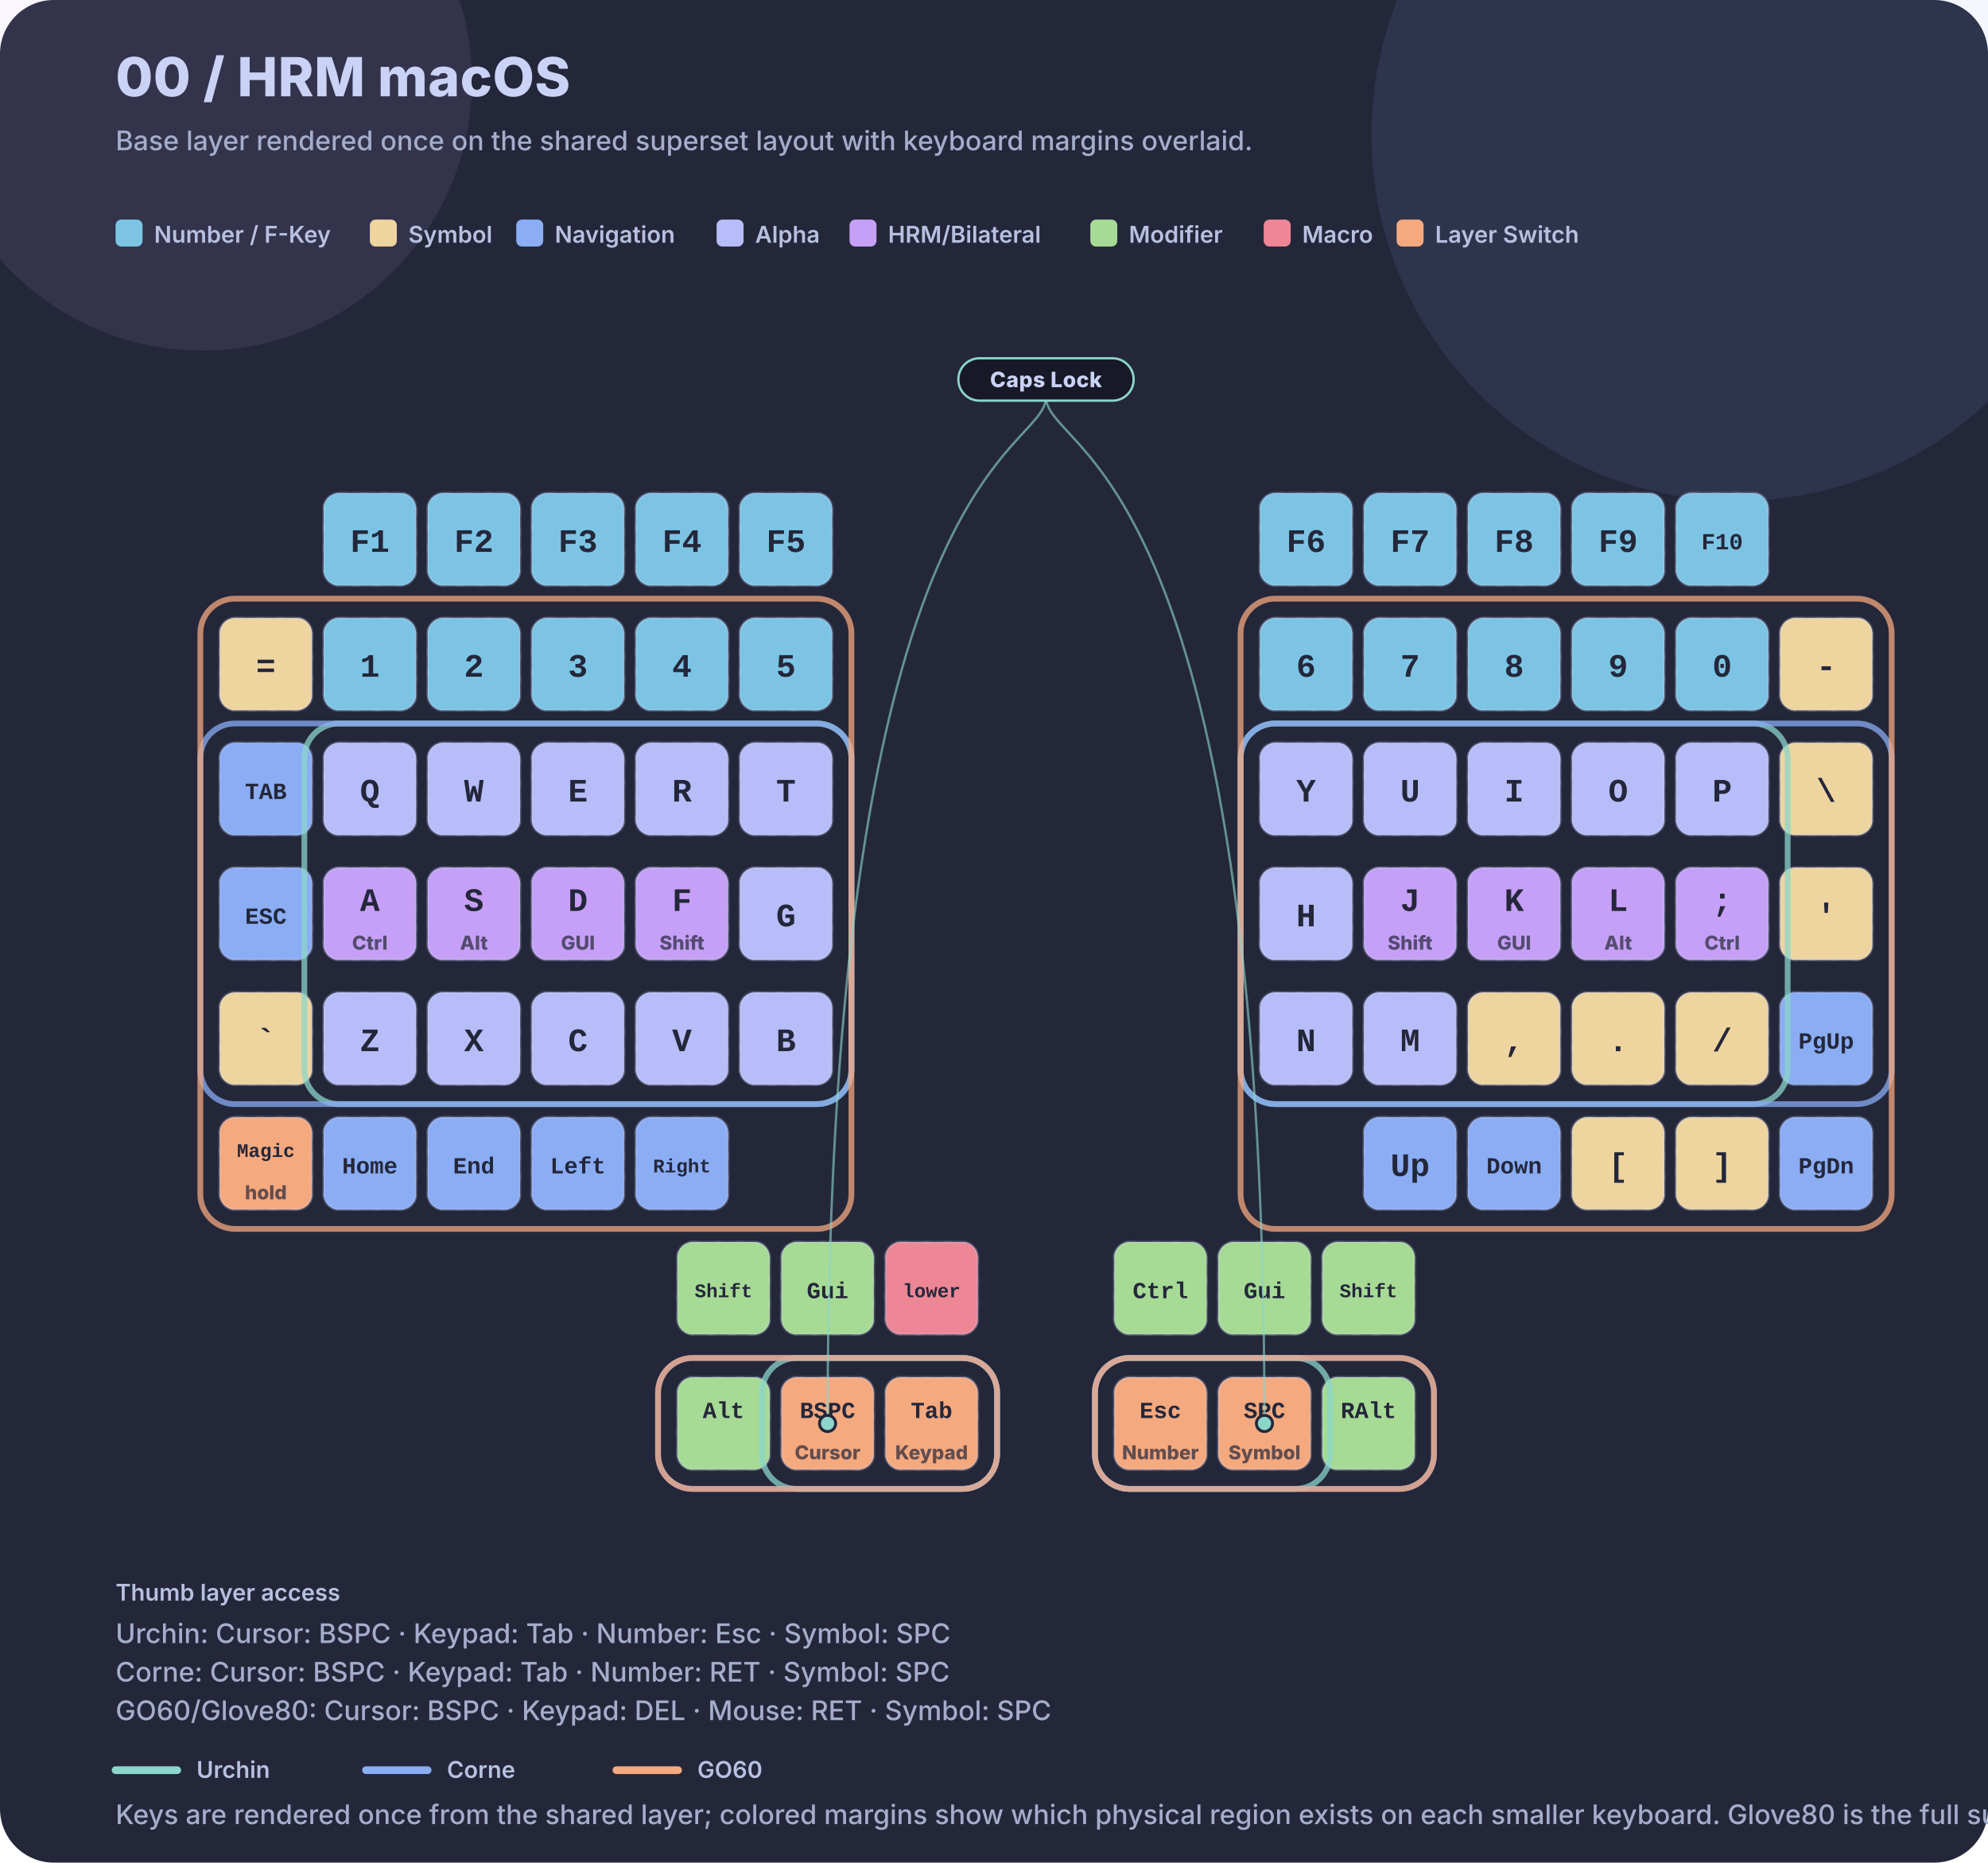
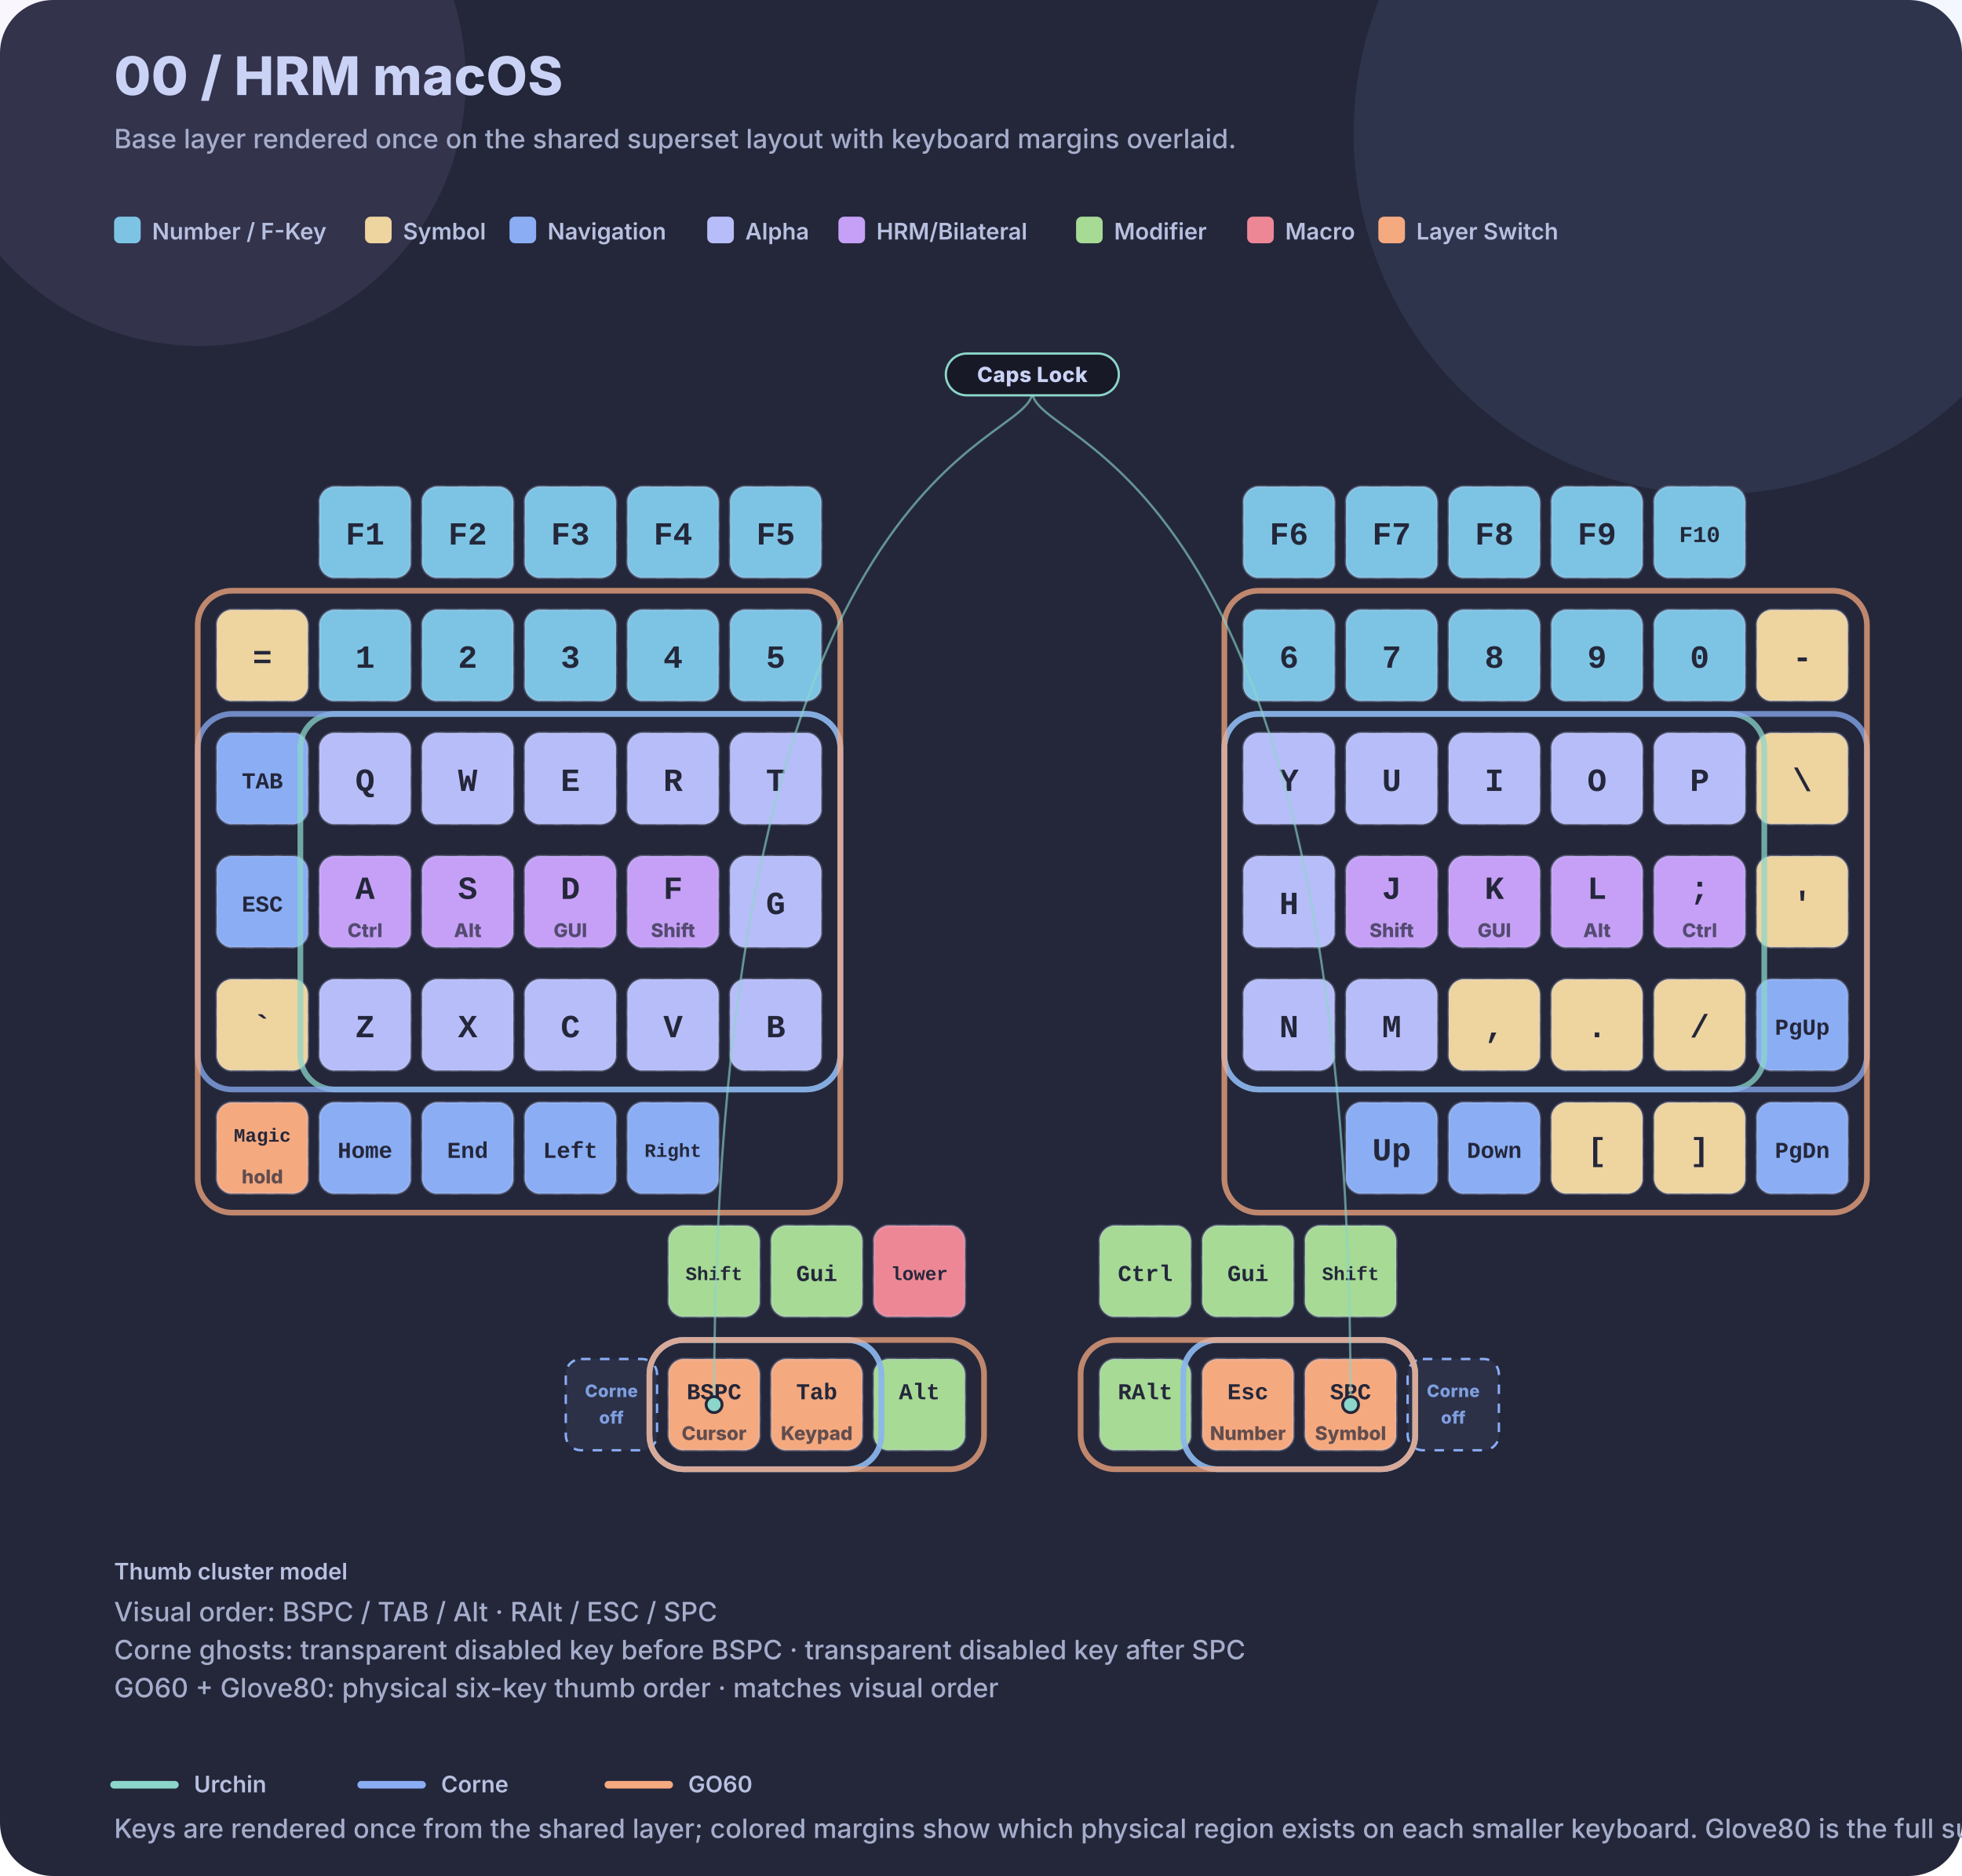
- <svg xmlns="http://www.w3.org/2000/svg" width="1032" height="967" viewBox="0 0 1032 967" role="img" aria-labelledby="title desc">
+ <svg xmlns="http://www.w3.org/2000/svg" width="1032" height="987" viewBox="0 0 1032 987" role="img" aria-labelledby="title desc">
  <style>
    .title { font: 800 28px Inter, Avenir Next, Segoe UI, sans-serif; fill: #cad3f5; letter-spacing: .2px; }
    .subtitle { font: 500 14px Inter, Avenir Next, Segoe UI, sans-serif; fill: #a5adcb; }
    .legend-text { font: 600 12px Inter, Avenir Next, Segoe UI, sans-serif; fill: #b8c0e0; }
    .tap { font-family: Berkeley Mono, SFMono-Regular, Consolas, Liberation Mono, monospace; font-weight: 800; text-anchor: middle; dominant-baseline: central; }
    .tap.transparent { font-size: 16px; fill: #6e738d; }
    .hold { font: 800 10px Inter, Avenir Next, Segoe UI, sans-serif; text-anchor: middle; dominant-baseline: central; }
    .key { stroke: rgba(202,211,245,.22); stroke-width: 1.4; }
    .ghost-key { fill: transparent; stroke: rgba(202,211,245,.13); stroke-width: 1; stroke-dasharray: 4 7; }
+     .corne-disabled-thumb rect { fill: rgba(138,173,244,.08); stroke: #8aadf4; stroke-width: 1.25; stroke-dasharray: 5 5; }
+     .corne-disabled-thumb text { font: 800 9px Inter, Avenir Next, Segoe UI, sans-serif; fill: #8aadf4; text-anchor: middle; letter-spacing: .15px; opacity: .88; }
    .keyboard-boundary { fill: transparent; stroke-width: 3; opacity: .74; }
    .layer-activator { opacity: .96; filter: drop-shadow(0 1px 2px rgba(24,25,38,.8)); }
    .layer-activator * { stroke: #24273a; stroke-width: 1.15; }
    .outline-legend-line { stroke-width: 4; stroke-linecap: round; }
    .shortcut path { fill: none; stroke: #8bd5ca; stroke-width: 1.2; opacity: .62; stroke-linecap: round; }
    .shortcut circle { fill: #8bd5ca; stroke: #24273a; stroke-width: 1.5; }
    .shortcut rect { fill: #181926; stroke: #8bd5ca; stroke-width: 1.2; }
    .shortcut text { font: 800 11px Inter, Avenir Next, Segoe UI, sans-serif; fill: #cad3f5; text-anchor: middle; letter-spacing: .2px; }
  </style>
-   <rect x="0" y="0" width="1032" height="967" rx="28" fill="#24273a" />
+   <rect x="0" y="0" width="1032" height="987" rx="28" fill="#24273a" />
  <circle cx="105" cy="42" r="140" fill="#c6a0f6" opacity="0.10" />
  <circle cx="902" cy="70" r="190" fill="#8aadf4" opacity="0.10" />
  <text x="60" y="50" class="title">00 / HRM macOS</text>
  <text x="60" y="78" class="subtitle">Base layer rendered once on the shared superset layout with keyboard margins overlaid.</text>
  <rect x="60" y="114" width="14" height="14" rx="3" fill="#7dc4e4" />
  <text x="80" y="126" class="legend-text">Number / F-Key</text>
  <rect x="192" y="114" width="14" height="14" rx="3" fill="#eed49f" />
  <text x="212" y="126" class="legend-text">Symbol</text>
  <rect x="268" y="114" width="14" height="14" rx="3" fill="#8aadf4" />
  <text x="288" y="126" class="legend-text">Navigation</text>
  <rect x="372" y="114" width="14" height="14" rx="3" fill="#b7bdf8" />
  <text x="392" y="126" class="legend-text">Alpha</text>
  <rect x="441" y="114" width="14" height="14" rx="3" fill="#c6a0f6" />
  <text x="461" y="126" class="legend-text">HRM/Bilateral</text>
  <rect x="566" y="114" width="14" height="14" rx="3" fill="#a6da95" />
  <text x="586" y="126" class="legend-text">Modifier</text>
  <rect x="656" y="114" width="14" height="14" rx="3" fill="#ed8796" />
  <text x="676" y="126" class="legend-text">Macro</text>
  <rect x="725" y="114" width="14" height="14" rx="3" fill="#f5a97f" />
  <text x="745" y="126" class="legend-text">Layer Switch</text>
  <g transform="translate(60 256)">
    <rect class="ghost-key" x="108" y="0" width="48" height="48" rx="8" />
    <rect class="ghost-key" x="162" y="0" width="48" height="48" rx="8" />
    <rect class="ghost-key" x="216" y="0" width="48" height="48" rx="8" />
    <rect class="ghost-key" x="270" y="0" width="48" height="48" rx="8" />
    <rect class="ghost-key" x="324" y="0" width="48" height="48" rx="8" />
    <rect class="ghost-key" x="594" y="0" width="48" height="48" rx="8" />
    <rect class="ghost-key" x="648" y="0" width="48" height="48" rx="8" />
    <rect class="ghost-key" x="702" y="0" width="48" height="48" rx="8" />
    <rect class="ghost-key" x="756" y="0" width="48" height="48" rx="8" />
    <rect class="ghost-key" x="810" y="0" width="48" height="48" rx="8" />
    <rect class="ghost-key" x="54" y="64.8" width="48" height="48" rx="8" />
    <rect class="ghost-key" x="108" y="64.8" width="48" height="48" rx="8" />
    <rect class="ghost-key" x="162" y="64.8" width="48" height="48" rx="8" />
    <rect class="ghost-key" x="216" y="64.8" width="48" height="48" rx="8" />
    <rect class="ghost-key" x="270" y="64.8" width="48" height="48" rx="8" />
    <rect class="ghost-key" x="324" y="64.8" width="48" height="48" rx="8" />
    <rect class="ghost-key" x="594" y="64.8" width="48" height="48" rx="8" />
    <rect class="ghost-key" x="648" y="64.8" width="48" height="48" rx="8" />
    <rect class="ghost-key" x="702" y="64.8" width="48" height="48" rx="8" />
    <rect class="ghost-key" x="756" y="64.8" width="48" height="48" rx="8" />
    <rect class="ghost-key" x="810" y="64.8" width="48" height="48" rx="8" />
    <rect class="ghost-key" x="864" y="64.8" width="48" height="48" rx="8" />
    <rect class="ghost-key" x="54" y="129.6" width="48" height="48" rx="8" />
    <rect class="ghost-key" x="108" y="129.6" width="48" height="48" rx="8" />
    <rect class="ghost-key" x="162" y="129.6" width="48" height="48" rx="8" />
    <rect class="ghost-key" x="216" y="129.6" width="48" height="48" rx="8" />
    <rect class="ghost-key" x="270" y="129.6" width="48" height="48" rx="8" />
    <rect class="ghost-key" x="324" y="129.6" width="48" height="48" rx="8" />
    <rect class="ghost-key" x="594" y="129.6" width="48" height="48" rx="8" />
    <rect class="ghost-key" x="648" y="129.6" width="48" height="48" rx="8" />
    <rect class="ghost-key" x="702" y="129.6" width="48" height="48" rx="8" />
    <rect class="ghost-key" x="756" y="129.6" width="48" height="48" rx="8" />
    <rect class="ghost-key" x="810" y="129.6" width="48" height="48" rx="8" />
    <rect class="ghost-key" x="864" y="129.6" width="48" height="48" rx="8" />
    <rect class="ghost-key" x="54" y="194.4" width="48" height="48" rx="8" />
    <rect class="ghost-key" x="108" y="194.4" width="48" height="48" rx="8" />
    <rect class="ghost-key" x="162" y="194.4" width="48" height="48" rx="8" />
    <rect class="ghost-key" x="216" y="194.4" width="48" height="48" rx="8" />
    <rect class="ghost-key" x="270" y="194.4" width="48" height="48" rx="8" />
    <rect class="ghost-key" x="324" y="194.4" width="48" height="48" rx="8" />
    <rect class="ghost-key" x="594" y="194.4" width="48" height="48" rx="8" />
    <rect class="ghost-key" x="648" y="194.4" width="48" height="48" rx="8" />
    <rect class="ghost-key" x="702" y="194.4" width="48" height="48" rx="8" />
    <rect class="ghost-key" x="756" y="194.4" width="48" height="48" rx="8" />
    <rect class="ghost-key" x="810" y="194.4" width="48" height="48" rx="8" />
    <rect class="ghost-key" x="864" y="194.4" width="48" height="48" rx="8" />
    <rect class="ghost-key" x="54" y="259.2" width="48" height="48" rx="8" />
    <rect class="ghost-key" x="108" y="259.2" width="48" height="48" rx="8" />
    <rect class="ghost-key" x="162" y="259.2" width="48" height="48" rx="8" />
    <rect class="ghost-key" x="216" y="259.2" width="48" height="48" rx="8" />
    <rect class="ghost-key" x="270" y="259.2" width="48" height="48" rx="8" />
    <rect class="ghost-key" x="324" y="259.2" width="48" height="48" rx="8" />
    <rect class="ghost-key" x="291.6" y="388.8" width="48" height="48" rx="8" />
    <rect class="ghost-key" x="345.6" y="388.8" width="48" height="48" rx="8" />
    <rect class="ghost-key" x="399.6" y="388.8" width="48" height="48" rx="8" />
    <rect class="ghost-key" x="518.4" y="388.8" width="48" height="48" rx="8" />
    <rect class="ghost-key" x="572.4" y="388.8" width="48" height="48" rx="8" />
    <rect class="ghost-key" x="626.4" y="388.8" width="48" height="48" rx="8" />
    <rect class="ghost-key" x="594" y="259.2" width="48" height="48" rx="8" />
    <rect class="ghost-key" x="648" y="259.2" width="48" height="48" rx="8" />
    <rect class="ghost-key" x="702" y="259.2" width="48" height="48" rx="8" />
    <rect class="ghost-key" x="756" y="259.2" width="48" height="48" rx="8" />
    <rect class="ghost-key" x="810" y="259.2" width="48" height="48" rx="8" />
    <rect class="ghost-key" x="864" y="259.2" width="48" height="48" rx="8" />
    <rect class="ghost-key" x="54" y="324" width="48" height="48" rx="8" />
    <rect class="ghost-key" x="108" y="324" width="48" height="48" rx="8" />
    <rect class="ghost-key" x="162" y="324" width="48" height="48" rx="8" />
    <rect class="ghost-key" x="216" y="324" width="48" height="48" rx="8" />
    <rect class="ghost-key" x="270" y="324" width="48" height="48" rx="8" />
    <rect class="ghost-key" x="291.6" y="459" width="48" height="48" rx="8" />
    <rect class="ghost-key" x="345.6" y="459" width="48" height="48" rx="8" />
    <rect class="ghost-key" x="399.6" y="459" width="48" height="48" rx="8" />
    <rect class="ghost-key" x="518.4" y="459" width="48" height="48" rx="8" />
    <rect class="ghost-key" x="572.4" y="459" width="48" height="48" rx="8" />
    <rect class="ghost-key" x="626.4" y="459" width="48" height="48" rx="8" />
    <rect class="ghost-key" x="648" y="324" width="48" height="48" rx="8" />
    <rect class="ghost-key" x="702" y="324" width="48" height="48" rx="8" />
    <rect class="ghost-key" x="756" y="324" width="48" height="48" rx="8" />
    <rect class="ghost-key" x="810" y="324" width="48" height="48" rx="8" />
    <rect class="ghost-key" x="864" y="324" width="48" height="48" rx="8" />
+     <g class="corne-disabled-thumb" aria-label="Corne disabled thumb key">
+       <rect x="237.6" y="459" width="48" height="48" rx="8" />
+       <text x="261.6" y="479">Corne</text>
+       <text x="261.6" y="493">off</text>
+     </g>
+     <g class="corne-disabled-thumb" aria-label="Corne disabled thumb key">
+       <rect x="680.4" y="459" width="48" height="48" rx="8" />
+       <text x="704.4" y="479">Corne</text>
+       <text x="704.4" y="493">off</text>
+     </g>
    <rect class="key" x="108" y="0" width="48" height="48" rx="8" fill="#7dc4e4" />
    <text x="132" y="26" class="tap" style="font-size:17px;fill:#24273a">F1</text>
    <rect class="key" x="162" y="0" width="48" height="48" rx="8" fill="#7dc4e4" />
    <text x="186" y="26" class="tap" style="font-size:17px;fill:#24273a">F2</text>
    <rect class="key" x="216" y="0" width="48" height="48" rx="8" fill="#7dc4e4" />
    <text x="240" y="26" class="tap" style="font-size:17px;fill:#24273a">F3</text>
    <rect class="key" x="270" y="0" width="48" height="48" rx="8" fill="#7dc4e4" />
    <text x="294" y="26" class="tap" style="font-size:17px;fill:#24273a">F4</text>
    <rect class="key" x="324" y="0" width="48" height="48" rx="8" fill="#7dc4e4" />
    <text x="348" y="26" class="tap" style="font-size:17px;fill:#24273a">F5</text>
    <rect class="key" x="594" y="0" width="48" height="48" rx="8" fill="#7dc4e4" />
    <text x="618" y="26" class="tap" style="font-size:17px;fill:#24273a">F6</text>
    <rect class="key" x="648" y="0" width="48" height="48" rx="8" fill="#7dc4e4" />
    <text x="672" y="26" class="tap" style="font-size:17px;fill:#24273a">F7</text>
    <rect class="key" x="702" y="0" width="48" height="48" rx="8" fill="#7dc4e4" />
    <text x="726" y="26" class="tap" style="font-size:17px;fill:#24273a">F8</text>
    <rect class="key" x="756" y="0" width="48" height="48" rx="8" fill="#7dc4e4" />
    <text x="780" y="26" class="tap" style="font-size:17px;fill:#24273a">F9</text>
    <rect class="key" x="810" y="0" width="48" height="48" rx="8" fill="#7dc4e4" />
    <text x="834" y="26" class="tap" style="font-size:12px;fill:#24273a">F10</text>
    <rect class="key" x="54" y="64.8" width="48" height="48" rx="8" fill="#eed49f" />
    <text x="78" y="90.8" class="tap" style="font-size:17px;fill:#24273a">=</text>
    <rect class="key" x="108" y="64.8" width="48" height="48" rx="8" fill="#7dc4e4" />
    <text x="132" y="90.8" class="tap" style="font-size:17px;fill:#24273a">1</text>
    <rect class="key" x="162" y="64.8" width="48" height="48" rx="8" fill="#7dc4e4" />
    <text x="186" y="90.8" class="tap" style="font-size:17px;fill:#24273a">2</text>
    <rect class="key" x="216" y="64.8" width="48" height="48" rx="8" fill="#7dc4e4" />
    <text x="240" y="90.8" class="tap" style="font-size:17px;fill:#24273a">3</text>
    <rect class="key" x="270" y="64.8" width="48" height="48" rx="8" fill="#7dc4e4" />
    <text x="294" y="90.8" class="tap" style="font-size:17px;fill:#24273a">4</text>
    <rect class="key" x="324" y="64.8" width="48" height="48" rx="8" fill="#7dc4e4" />
    <text x="348" y="90.8" class="tap" style="font-size:17px;fill:#24273a">5</text>
    <rect class="key" x="594" y="64.8" width="48" height="48" rx="8" fill="#7dc4e4" />
    <text x="618" y="90.8" class="tap" style="font-size:17px;fill:#24273a">6</text>
    <rect class="key" x="648" y="64.8" width="48" height="48" rx="8" fill="#7dc4e4" />
    <text x="672" y="90.8" class="tap" style="font-size:17px;fill:#24273a">7</text>
    <rect class="key" x="702" y="64.8" width="48" height="48" rx="8" fill="#7dc4e4" />
    <text x="726" y="90.8" class="tap" style="font-size:17px;fill:#24273a">8</text>
    <rect class="key" x="756" y="64.8" width="48" height="48" rx="8" fill="#7dc4e4" />
    <text x="780" y="90.8" class="tap" style="font-size:17px;fill:#24273a">9</text>
    <rect class="key" x="810" y="64.8" width="48" height="48" rx="8" fill="#7dc4e4" />
    <text x="834" y="90.8" class="tap" style="font-size:17px;fill:#24273a">0</text>
    <rect class="key" x="864" y="64.8" width="48" height="48" rx="8" fill="#eed49f" />
    <text x="888" y="90.8" class="tap" style="font-size:17px;fill:#24273a">-</text>
    <rect class="key" x="54" y="129.6" width="48" height="48" rx="8" fill="#8aadf4" />
    <text x="78" y="155.6" class="tap" style="font-size:12px;fill:#24273a">TAB</text>
    <rect class="key" x="108" y="129.6" width="48" height="48" rx="8" fill="#b7bdf8" />
    <text x="132" y="155.6" class="tap" style="font-size:17px;fill:#24273a">Q</text>
    <rect class="key" x="162" y="129.6" width="48" height="48" rx="8" fill="#b7bdf8" />
    <text x="186" y="155.6" class="tap" style="font-size:17px;fill:#24273a">W</text>
    <rect class="key" x="216" y="129.6" width="48" height="48" rx="8" fill="#b7bdf8" />
    <text x="240" y="155.6" class="tap" style="font-size:17px;fill:#24273a">E</text>
    <rect class="key" x="270" y="129.6" width="48" height="48" rx="8" fill="#b7bdf8" />
    <text x="294" y="155.6" class="tap" style="font-size:17px;fill:#24273a">R</text>
    <rect class="key" x="324" y="129.6" width="48" height="48" rx="8" fill="#b7bdf8" />
    <text x="348" y="155.6" class="tap" style="font-size:17px;fill:#24273a">T</text>
    <rect class="key" x="594" y="129.6" width="48" height="48" rx="8" fill="#b7bdf8" />
    <text x="618" y="155.6" class="tap" style="font-size:17px;fill:#24273a">Y</text>
    <rect class="key" x="648" y="129.6" width="48" height="48" rx="8" fill="#b7bdf8" />
    <text x="672" y="155.6" class="tap" style="font-size:17px;fill:#24273a">U</text>
    <rect class="key" x="702" y="129.6" width="48" height="48" rx="8" fill="#b7bdf8" />
    <text x="726" y="155.6" class="tap" style="font-size:17px;fill:#24273a">I</text>
    <rect class="key" x="756" y="129.6" width="48" height="48" rx="8" fill="#b7bdf8" />
    <text x="780" y="155.6" class="tap" style="font-size:17px;fill:#24273a">O</text>
    <rect class="key" x="810" y="129.6" width="48" height="48" rx="8" fill="#b7bdf8" />
    <text x="834" y="155.6" class="tap" style="font-size:17px;fill:#24273a">P</text>
    <rect class="key" x="864" y="129.6" width="48" height="48" rx="8" fill="#eed49f" />
    <text x="888" y="155.6" class="tap" style="font-size:17px;fill:#24273a">\</text>
    <rect class="key" x="54" y="194.4" width="48" height="48" rx="8" fill="#8aadf4" />
    <text x="78" y="220.4" class="tap" style="font-size:12px;fill:#24273a">ESC</text>
    <rect class="key" x="108" y="194.4" width="48" height="48" rx="8" fill="#c6a0f6" />
    <text x="132" y="212.4" class="tap" style="font-size:17px;fill:#24273a">A</text>
    <text x="132" y="233.4" class="hold" style="fill:rgba(36,39,58,0.70)">Ctrl</text>
    <rect class="key" x="162" y="194.4" width="48" height="48" rx="8" fill="#c6a0f6" />
    <text x="186" y="212.4" class="tap" style="font-size:17px;fill:#24273a">S</text>
    <text x="186" y="233.4" class="hold" style="fill:rgba(36,39,58,0.70)">Alt</text>
    <rect class="key" x="216" y="194.4" width="48" height="48" rx="8" fill="#c6a0f6" />
    <text x="240" y="212.4" class="tap" style="font-size:17px;fill:#24273a">D</text>
    <text x="240" y="233.4" class="hold" style="fill:rgba(36,39,58,0.70)">GUI</text>
    <rect class="key" x="270" y="194.4" width="48" height="48" rx="8" fill="#c6a0f6" />
    <text x="294" y="212.4" class="tap" style="font-size:17px;fill:#24273a">F</text>
    <text x="294" y="233.4" class="hold" style="fill:rgba(36,39,58,0.70)">Shift</text>
    <rect class="key" x="324" y="194.4" width="48" height="48" rx="8" fill="#b7bdf8" />
    <text x="348" y="220.4" class="tap" style="font-size:17px;fill:#24273a">G</text>
    <rect class="key" x="594" y="194.4" width="48" height="48" rx="8" fill="#b7bdf8" />
    <text x="618" y="220.4" class="tap" style="font-size:17px;fill:#24273a">H</text>
    <rect class="key" x="648" y="194.4" width="48" height="48" rx="8" fill="#c6a0f6" />
    <text x="672" y="212.4" class="tap" style="font-size:17px;fill:#24273a">J</text>
    <text x="672" y="233.4" class="hold" style="fill:rgba(36,39,58,0.70)">Shift</text>
    <rect class="key" x="702" y="194.4" width="48" height="48" rx="8" fill="#c6a0f6" />
    <text x="726" y="212.4" class="tap" style="font-size:17px;fill:#24273a">K</text>
    <text x="726" y="233.4" class="hold" style="fill:rgba(36,39,58,0.70)">GUI</text>
    <rect class="key" x="756" y="194.4" width="48" height="48" rx="8" fill="#c6a0f6" />
    <text x="780" y="212.4" class="tap" style="font-size:17px;fill:#24273a">L</text>
    <text x="780" y="233.4" class="hold" style="fill:rgba(36,39,58,0.70)">Alt</text>
    <rect class="key" x="810" y="194.4" width="48" height="48" rx="8" fill="#c6a0f6" />
    <text x="834" y="212.4" class="tap" style="font-size:17px;fill:#24273a">;</text>
    <text x="834" y="233.4" class="hold" style="fill:rgba(36,39,58,0.70)">Ctrl</text>
    <rect class="key" x="864" y="194.4" width="48" height="48" rx="8" fill="#eed49f" />
    <text x="888" y="220.4" class="tap" style="font-size:17px;fill:#24273a">'</text>
    <rect class="key" x="54" y="259.2" width="48" height="48" rx="8" fill="#eed49f" />
    <text x="78" y="285.2" class="tap" style="font-size:17px;fill:#24273a">`</text>
    <rect class="key" x="108" y="259.2" width="48" height="48" rx="8" fill="#b7bdf8" />
    <text x="132" y="285.2" class="tap" style="font-size:17px;fill:#24273a">Z</text>
    <rect class="key" x="162" y="259.2" width="48" height="48" rx="8" fill="#b7bdf8" />
    <text x="186" y="285.2" class="tap" style="font-size:17px;fill:#24273a">X</text>
    <rect class="key" x="216" y="259.2" width="48" height="48" rx="8" fill="#b7bdf8" />
    <text x="240" y="285.2" class="tap" style="font-size:17px;fill:#24273a">C</text>
    <rect class="key" x="270" y="259.2" width="48" height="48" rx="8" fill="#b7bdf8" />
    <text x="294" y="285.2" class="tap" style="font-size:17px;fill:#24273a">V</text>
    <rect class="key" x="324" y="259.2" width="48" height="48" rx="8" fill="#b7bdf8" />
    <text x="348" y="285.2" class="tap" style="font-size:17px;fill:#24273a">B</text>
    <rect class="key" x="291.6" y="388.8" width="48" height="48" rx="8" fill="#a6da95" />
    <text x="315.6" y="414.8" class="tap" style="font-size:10px;fill:#24273a">Shift</text>
    <rect class="key" x="345.6" y="388.8" width="48" height="48" rx="8" fill="#a6da95" />
    <text x="369.6" y="414.8" class="tap" style="font-size:12px;fill:#24273a">Gui</text>
    <rect class="key" x="399.6" y="388.8" width="48" height="48" rx="8" fill="#ed8796" />
    <text x="423.6" y="414.8" class="tap" style="font-size:10px;fill:#24273a">lower</text>
    <rect class="key" x="518.4" y="388.8" width="48" height="48" rx="8" fill="#a6da95" />
    <text x="542.4" y="414.8" class="tap" style="font-size:12px;fill:#24273a">Ctrl</text>
    <rect class="key" x="572.4" y="388.8" width="48" height="48" rx="8" fill="#a6da95" />
    <text x="596.4" y="414.8" class="tap" style="font-size:12px;fill:#24273a">Gui</text>
    <rect class="key" x="626.4" y="388.8" width="48" height="48" rx="8" fill="#a6da95" />
    <text x="650.4" y="414.8" class="tap" style="font-size:10px;fill:#24273a">Shift</text>
    <rect class="key" x="594" y="259.2" width="48" height="48" rx="8" fill="#b7bdf8" />
    <text x="618" y="285.2" class="tap" style="font-size:17px;fill:#24273a">N</text>
    <rect class="key" x="648" y="259.2" width="48" height="48" rx="8" fill="#b7bdf8" />
    <text x="672" y="285.2" class="tap" style="font-size:17px;fill:#24273a">M</text>
    <rect class="key" x="702" y="259.2" width="48" height="48" rx="8" fill="#eed49f" />
    <text x="726" y="285.2" class="tap" style="font-size:17px;fill:#24273a">,</text>
    <rect class="key" x="756" y="259.2" width="48" height="48" rx="8" fill="#eed49f" />
    <text x="780" y="285.2" class="tap" style="font-size:17px;fill:#24273a">.</text>
    <rect class="key" x="810" y="259.2" width="48" height="48" rx="8" fill="#eed49f" />
    <text x="834" y="285.2" class="tap" style="font-size:17px;fill:#24273a">/</text>
    <rect class="key" x="864" y="259.2" width="48" height="48" rx="8" fill="#8aadf4" />
    <text x="888" y="285.2" class="tap" style="font-size:12px;fill:#24273a">PgUp</text>
    <rect class="key" x="54" y="324" width="48" height="48" rx="8" fill="#f5a97f" />
    <text x="78" y="342" class="tap" style="font-size:10px;fill:#24273a">Magic</text>
    <text x="78" y="363" class="hold" style="fill:rgba(36,39,58,0.70)">hold</text>
    <rect class="key" x="108" y="324" width="48" height="48" rx="8" fill="#8aadf4" />
    <text x="132" y="350" class="tap" style="font-size:12px;fill:#24273a">Home</text>
    <rect class="key" x="162" y="324" width="48" height="48" rx="8" fill="#8aadf4" />
    <text x="186" y="350" class="tap" style="font-size:12px;fill:#24273a">End</text>
    <rect class="key" x="216" y="324" width="48" height="48" rx="8" fill="#8aadf4" />
    <text x="240" y="350" class="tap" style="font-size:12px;fill:#24273a">Left</text>
    <rect class="key" x="270" y="324" width="48" height="48" rx="8" fill="#8aadf4" />
    <text x="294" y="350" class="tap" style="font-size:10px;fill:#24273a">Right</text>
-     <rect class="key" x="291.6" y="459" width="48" height="48" rx="8" fill="#a6da95" />
-     <text x="315.6" y="477" class="tap" style="font-size:12px;fill:#24273a">Alt</text>
+     <rect class="key" x="291.6" y="459" width="48" height="48" rx="8" fill="#f5a97f" />
+     <text x="315.6" y="477" class="tap" style="font-size:12px;fill:#24273a">BSPC</text>
+     <text x="315.6" y="498" class="hold" style="fill:rgba(36,39,58,0.70)">Cursor</text>
    <rect class="key" x="345.6" y="459" width="48" height="48" rx="8" fill="#f5a97f" />
-     <text x="369.6" y="477" class="tap" style="font-size:12px;fill:#24273a">BSPC</text>
-     <text x="369.6" y="498" class="hold" style="fill:rgba(36,39,58,0.70)">Cursor</text>
-     <rect class="key" x="399.6" y="459" width="48" height="48" rx="8" fill="#f5a97f" />
-     <text x="423.6" y="477" class="tap" style="font-size:12px;fill:#24273a">Tab</text>
-     <text x="423.6" y="498" class="hold" style="fill:rgba(36,39,58,0.70)">Keypad</text>
-     <rect class="key" x="518.4" y="459" width="48" height="48" rx="8" fill="#f5a97f" />
-     <text x="542.4" y="477" class="tap" style="font-size:12px;fill:#24273a">Esc</text>
-     <text x="542.4" y="498" class="hold" style="fill:rgba(36,39,58,0.70)">Number</text>
+     <text x="369.6" y="477" class="tap" style="font-size:12px;fill:#24273a">Tab</text>
+     <text x="369.6" y="498" class="hold" style="fill:rgba(36,39,58,0.70)">Keypad</text>
+     <rect class="key" x="399.6" y="459" width="48" height="48" rx="8" fill="#a6da95" />
+     <text x="423.6" y="477" class="tap" style="font-size:12px;fill:#24273a">Alt</text>
+     <rect class="key" x="518.4" y="459" width="48" height="48" rx="8" fill="#a6da95" />
+     <text x="542.4" y="477" class="tap" style="font-size:12px;fill:#24273a">RAlt</text>
    <rect class="key" x="572.4" y="459" width="48" height="48" rx="8" fill="#f5a97f" />
-     <text x="596.4" y="477" class="tap" style="font-size:12px;fill:#24273a">SPC</text>
-     <text x="596.4" y="498" class="hold" style="fill:rgba(36,39,58,0.70)">Symbol</text>
-     <rect class="key" x="626.4" y="459" width="48" height="48" rx="8" fill="#a6da95" />
-     <text x="650.4" y="477" class="tap" style="font-size:12px;fill:#24273a">RAlt</text>
+     <text x="596.4" y="477" class="tap" style="font-size:12px;fill:#24273a">Esc</text>
+     <text x="596.4" y="498" class="hold" style="fill:rgba(36,39,58,0.70)">Number</text>
+     <rect class="key" x="626.4" y="459" width="48" height="48" rx="8" fill="#f5a97f" />
+     <text x="650.4" y="477" class="tap" style="font-size:12px;fill:#24273a">SPC</text>
+     <text x="650.4" y="498" class="hold" style="fill:rgba(36,39,58,0.70)">Symbol</text>
    <rect class="key" x="648" y="324" width="48" height="48" rx="8" fill="#8aadf4" />
    <text x="672" y="350" class="tap" style="font-size:17px;fill:#24273a">Up</text>
    <rect class="key" x="702" y="324" width="48" height="48" rx="8" fill="#8aadf4" />
    <text x="726" y="350" class="tap" style="font-size:12px;fill:#24273a">Down</text>
    <rect class="key" x="756" y="324" width="48" height="48" rx="8" fill="#eed49f" />
    <text x="780" y="350" class="tap" style="font-size:17px;fill:#24273a">[</text>
    <rect class="key" x="810" y="324" width="48" height="48" rx="8" fill="#eed49f" />
    <text x="834" y="350" class="tap" style="font-size:17px;fill:#24273a">]</text>
    <rect class="key" x="864" y="324" width="48" height="48" rx="8" fill="#8aadf4" />
    <text x="888" y="350" class="tap" style="font-size:12px;fill:#24273a">PgDn</text>
    <rect class="keyboard-boundary" x="98" y="119.6" width="284" height="197.6" rx="18" style="stroke:#8bd5ca" />
    <rect class="keyboard-boundary" x="584" y="119.6" width="284" height="197.6" rx="18" style="stroke:#8bd5ca" />
-     <rect class="keyboard-boundary" x="335.6" y="449" width="122" height="68" rx="18" style="stroke:#8bd5ca" />
-     <rect class="keyboard-boundary" x="508.4" y="449" width="122" height="68" rx="18" style="stroke:#8bd5ca" />
+     <rect class="keyboard-boundary" x="281.6" y="449" width="122" height="68" rx="18" style="stroke:#8bd5ca" />
+     <rect class="keyboard-boundary" x="562.4" y="449" width="122" height="68" rx="18" style="stroke:#8bd5ca" />
    <rect class="keyboard-boundary" x="44" y="119.6" width="338" height="197.6" rx="18" style="stroke:#8aadf4" />
    <rect class="keyboard-boundary" x="584" y="119.6" width="338" height="197.6" rx="18" style="stroke:#8aadf4" />
-     <rect class="keyboard-boundary" x="281.6" y="449" width="176" height="68" rx="18" style="stroke:#8aadf4" />
-     <rect class="keyboard-boundary" x="508.4" y="449" width="176" height="68" rx="18" style="stroke:#8aadf4" />
+     <rect class="keyboard-boundary" x="281.6" y="449" width="122" height="68" rx="18" style="stroke:#8aadf4" />
+     <rect class="keyboard-boundary" x="562.4" y="449" width="122" height="68" rx="18" style="stroke:#8aadf4" />
    <rect class="keyboard-boundary" x="44" y="54.8" width="338" height="327.2" rx="18" style="stroke:#f5a97f" />
    <rect class="keyboard-boundary" x="584" y="54.8" width="338" height="327.2" rx="18" style="stroke:#f5a97f" />
    <rect class="keyboard-boundary" x="281.6" y="449" width="176" height="68" rx="18" style="stroke:#f5a97f" />
    <rect class="keyboard-boundary" x="508.4" y="449" width="176" height="68" rx="18" style="stroke:#f5a97f" />
  </g>
  <g class="shortcut">
-     <path d="M 543.0 206 C 543.0 236, 429.6 236, 429.6 739.0" />
-     <circle cx="429.6" cy="739.0" r="4.2" />
-     <path d="M 543.0 206 C 543.0 236, 656.4 236, 656.4 739.0" />
-     <circle cx="656.4" cy="739.0" r="4.2" />
+     <path d="M 543.0 206 C 543.0 236, 375.6 236, 375.6 739.0" />
+     <circle cx="375.6" cy="739.0" r="4.2" />
+     <path d="M 543.0 206 C 543.0 236, 710.4 236, 710.4 739.0" />
+     <circle cx="710.4" cy="739.0" r="4.2" />
    <rect x="497.5" y="186" width="91" height="22" rx="11" />
    <text x="543.0" y="201">Caps Lock</text>
  </g>
-   <text x="60" y="831" class="legend-text">Thumb layer access</text>
-   <text x="60" y="853" class="subtitle">Urchin: Cursor: BSPC · Keypad: Tab · Number: Esc · Symbol: SPC</text>
-   <text x="60" y="873" class="subtitle">Corne: Cursor: BSPC · Keypad: Tab · Number: RET · Symbol: SPC</text>
-   <text x="60" y="893" class="subtitle">GO60/Glove80: Cursor: BSPC · Keypad: DEL · Mouse: RET · Symbol: SPC</text>
-   <line x1="60" y1="919" x2="92" y2="919" class="outline-legend-line" style="stroke:#8bd5ca" />
-   <text x="102" y="923" class="legend-text">Urchin</text>
-   <line x1="190" y1="919" x2="222" y2="919" class="outline-legend-line" style="stroke:#8aadf4" />
-   <text x="232" y="923" class="legend-text">Corne</text>
-   <line x1="320" y1="919" x2="352" y2="919" class="outline-legend-line" style="stroke:#f5a97f" />
-   <text x="362" y="923" class="legend-text">GO60</text>
-   <text x="60" y="947" class="subtitle">Keys are rendered once from the shared layer; colored margins show which physical region exists on each smaller keyboard. Glove80 is the full superset.</text>
+   <text x="60" y="831" class="legend-text">Thumb cluster model</text>
+   <text x="60" y="853" class="subtitle">Visual order: BSPC / TAB / Alt · RAlt / ESC / SPC</text>
+   <text x="60" y="873" class="subtitle">Corne ghosts: transparent disabled key before BSPC · transparent disabled key after SPC</text>
+   <text x="60" y="893" class="subtitle">GO60 + Glove80: physical six-key thumb order · matches visual order</text>
+   <line x1="60" y1="939" x2="92" y2="939" class="outline-legend-line" style="stroke:#8bd5ca" />
+   <text x="102" y="943" class="legend-text">Urchin</text>
+   <line x1="190" y1="939" x2="222" y2="939" class="outline-legend-line" style="stroke:#8aadf4" />
+   <text x="232" y="943" class="legend-text">Corne</text>
+   <line x1="320" y1="939" x2="352" y2="939" class="outline-legend-line" style="stroke:#f5a97f" />
+   <text x="362" y="943" class="legend-text">GO60</text>
+   <text x="60" y="967" class="subtitle">Keys are rendered once from the shared layer; colored margins show which physical region exists on each smaller keyboard. Glove80 is the full superset.</text>
</svg>
